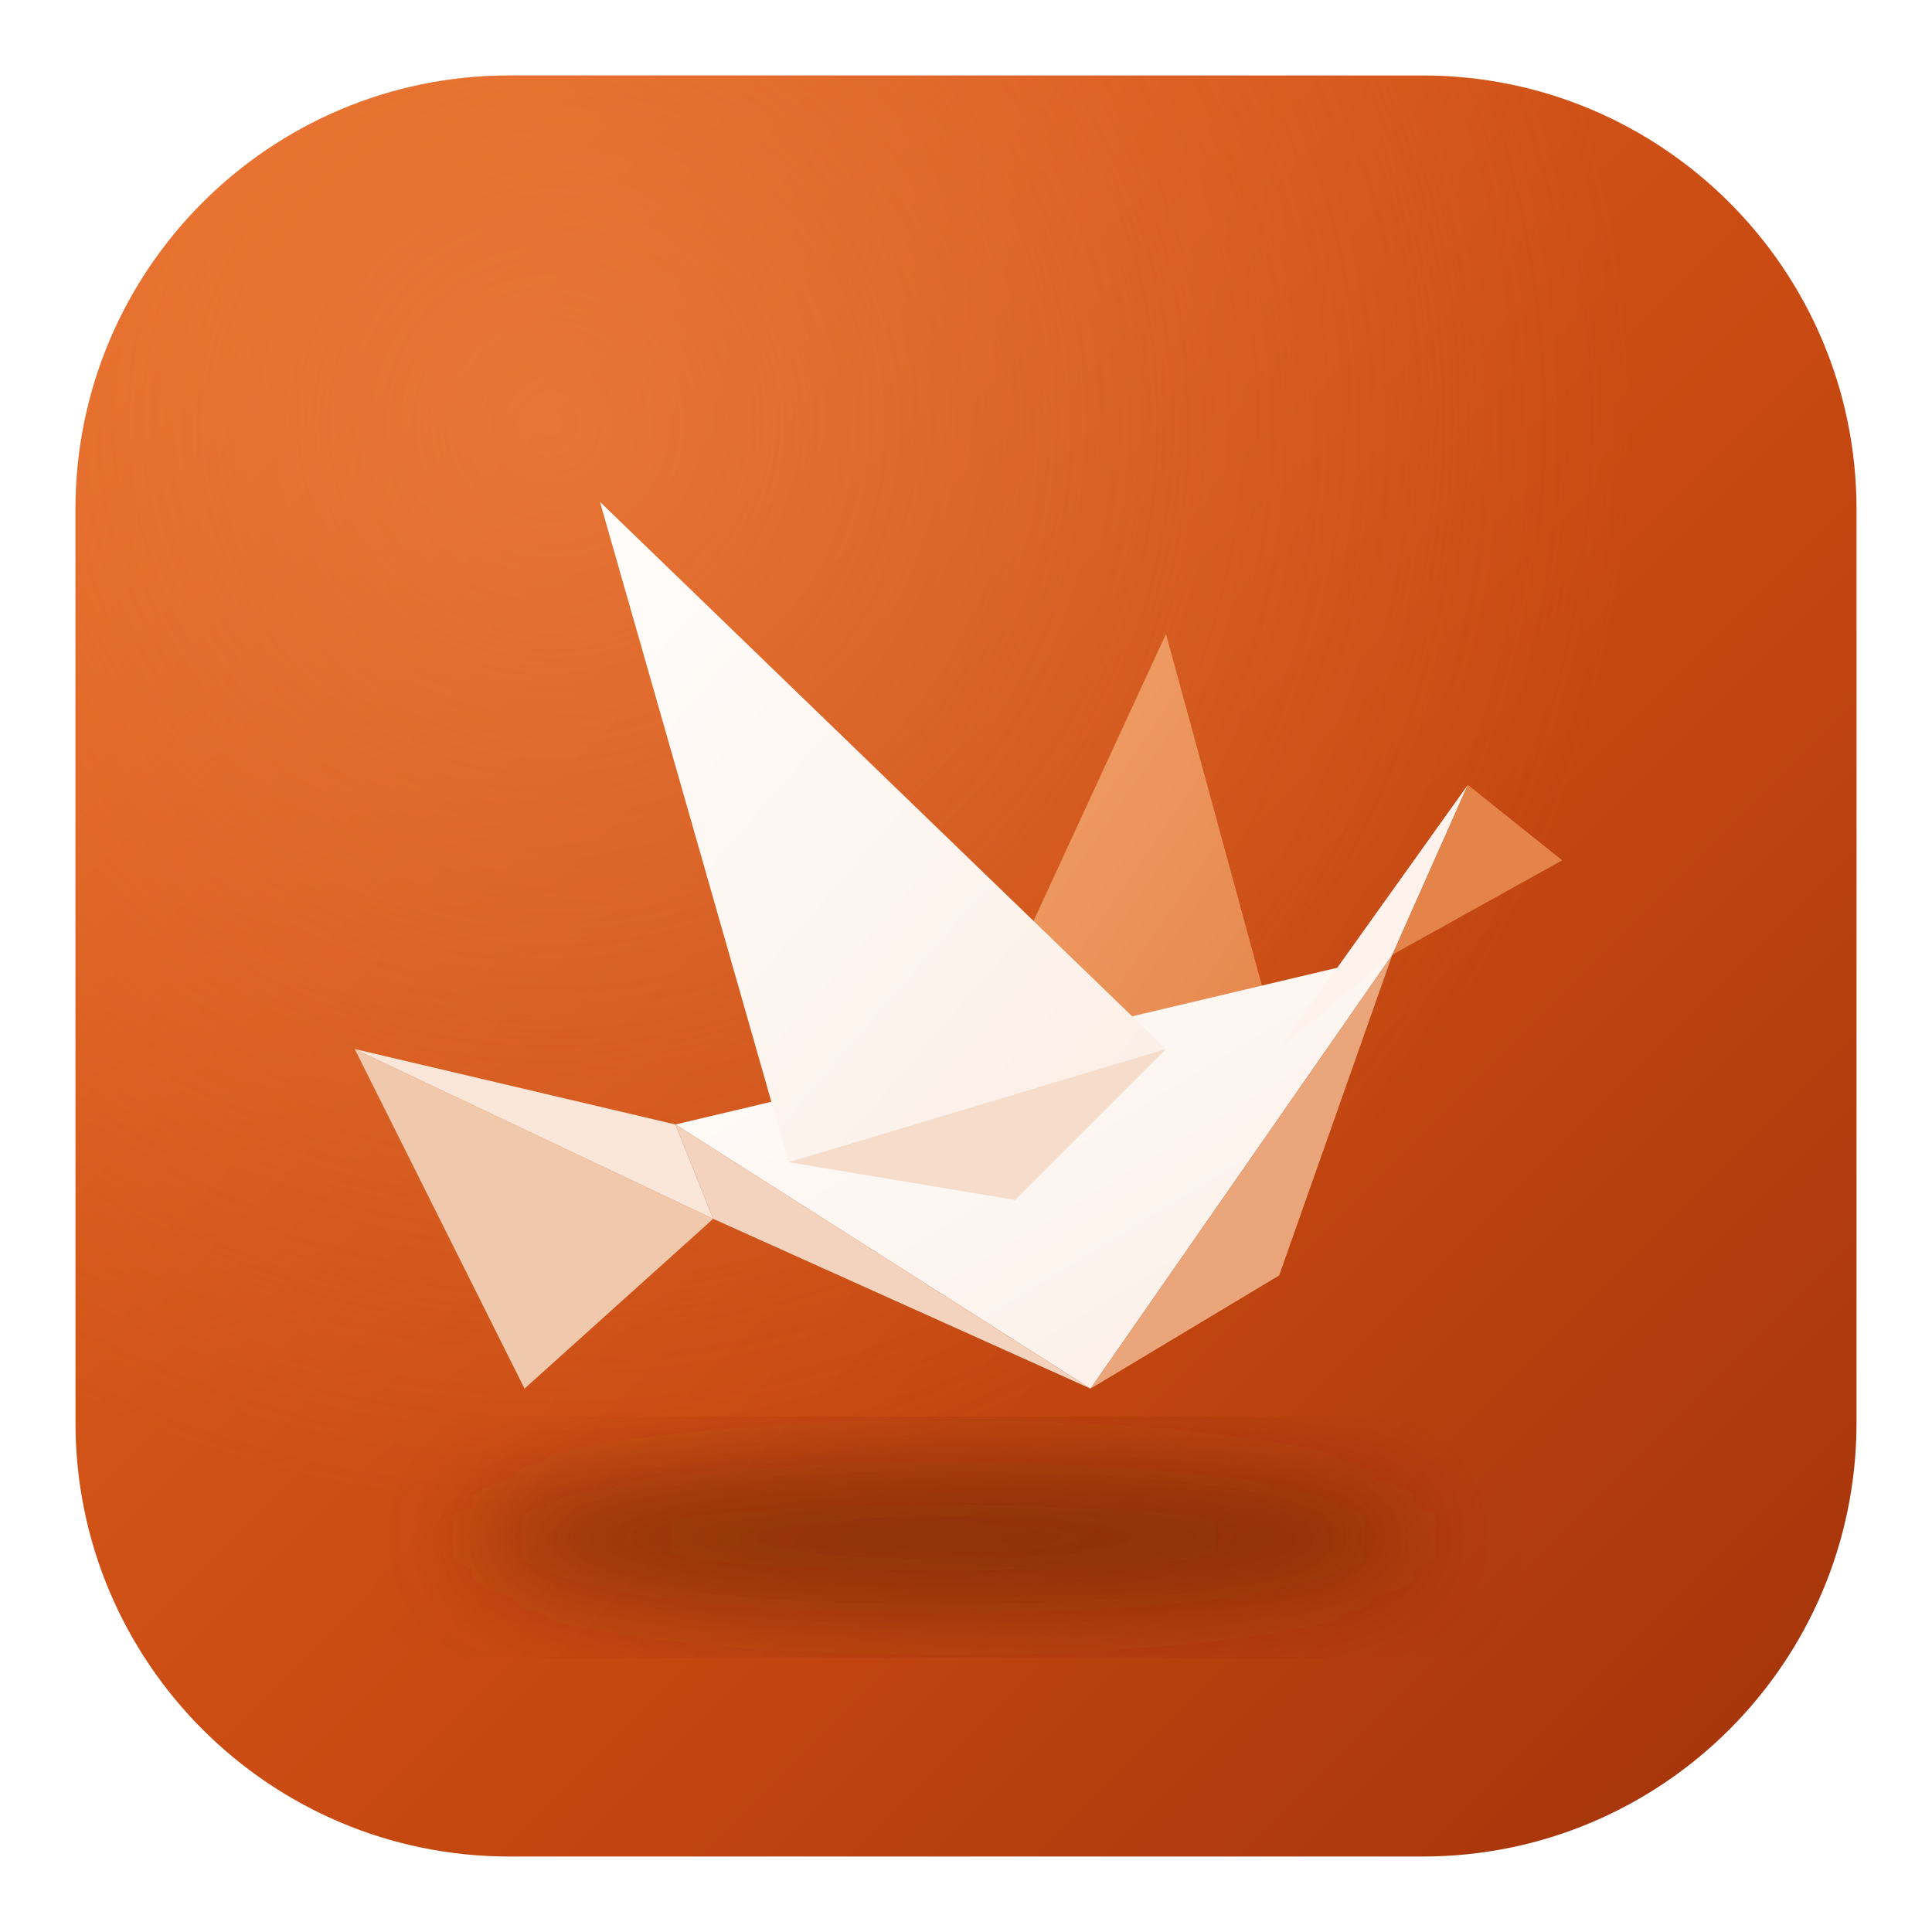
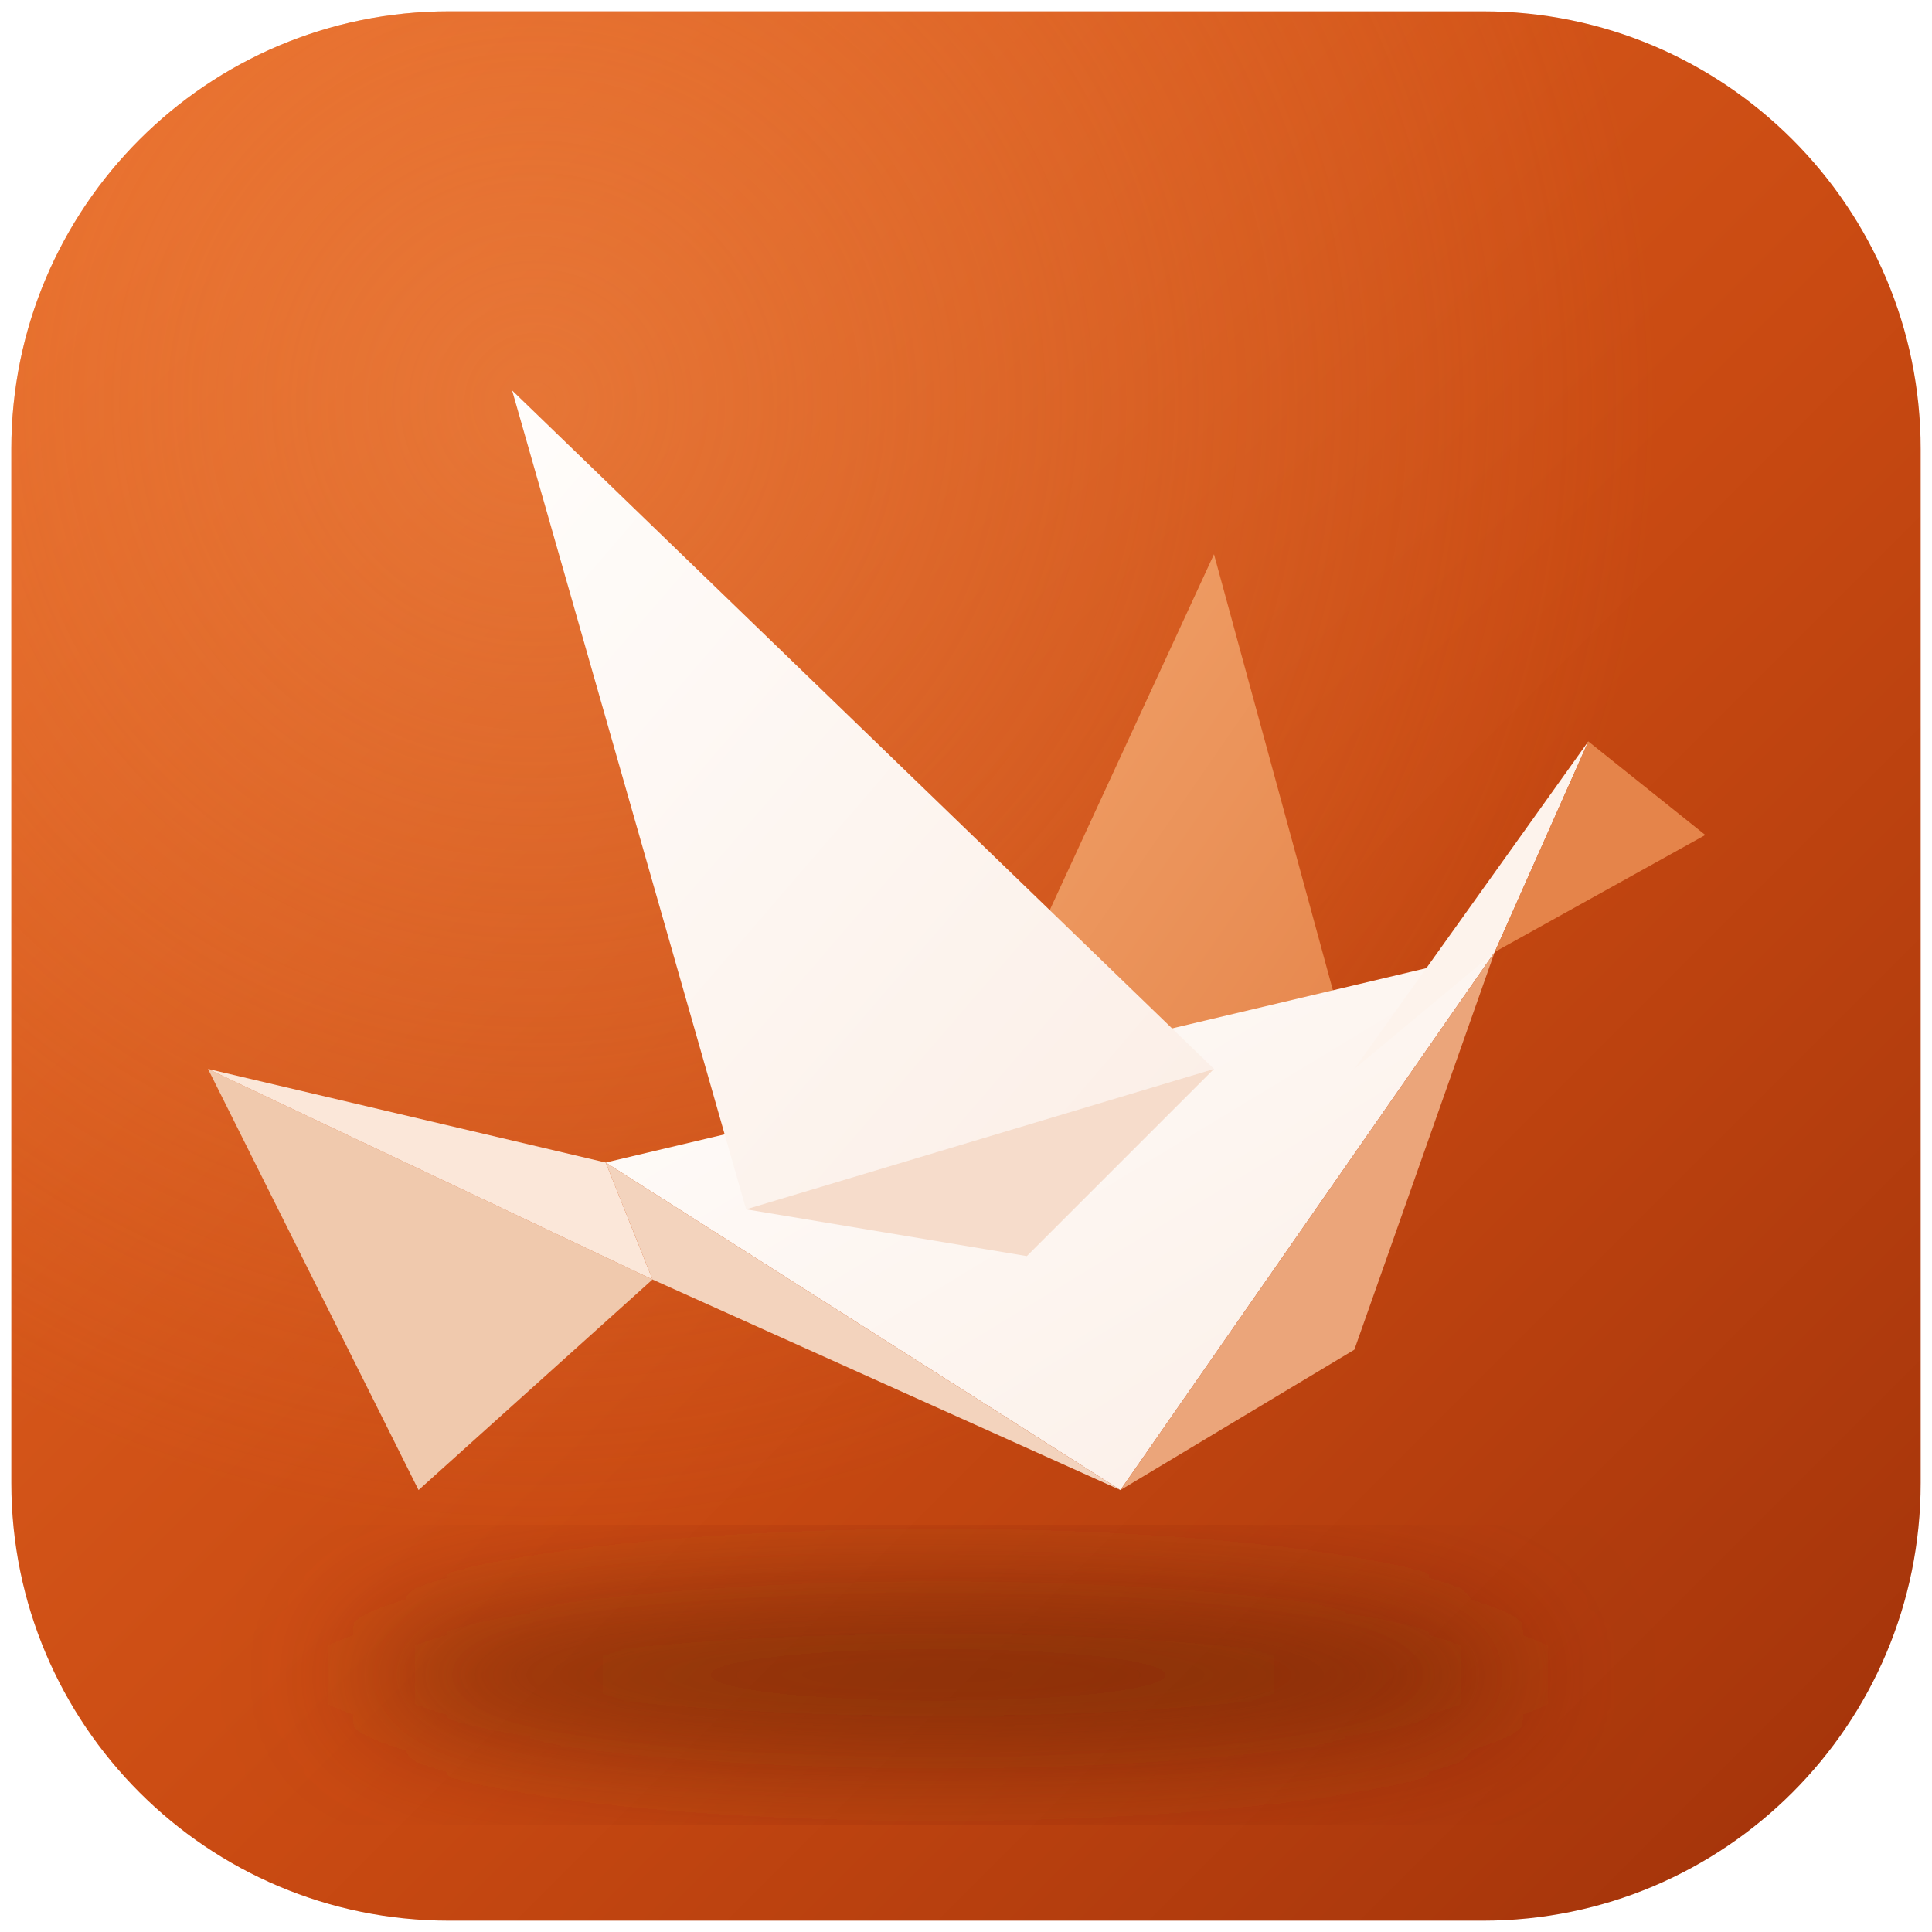
<svg xmlns="http://www.w3.org/2000/svg" viewBox="0 0 1024 1024">
  <defs>
    <linearGradient id="bg" x1="0" y1="0" x2="1" y2="1">
      <stop offset="0" stop-color="#e86a26" />
      <stop offset=".55" stop-color="#c94a12" />
      <stop offset="1" stop-color="#a1320a" />
    </linearGradient>
    <radialGradient id="hl" cx=".27" cy=".2" r=".6">
      <stop offset="0" stop-color="#f08a4a" stop-opacity=".55" />
      <stop offset="1" stop-color="#f08a4a" stop-opacity="0" />
    </radialGradient>
    <linearGradient id="w" x1="0" y1="0" x2="1" y2="1">
      <stop offset="0" stop-color="#fffdfb" />
      <stop offset="1" stop-color="#fbeee6" />
    </linearGradient>
    <linearGradient id="p" x1="0" y1="0" x2="1" y2="1">
      <stop offset="0" stop-color="#f2a56d" />
      <stop offset="1" stop-color="#e5844a" />
    </linearGradient>
    <filter id="sh" x="-30%" y="-30%" width="160%" height="160%">
      <feGaussianBlur stdDeviation="26" />
    </filter>
  </defs>
-   <rect x="40" y="40" width="944" height="944" rx="230" fill="url(#bg)" />
-   <rect x="40" y="40" width="944" height="944" rx="230" fill="url(#hl)" />
-   <ellipse cx="500" cy="815" rx="250" ry="40" fill="#5a1a02" opacity=".5" filter="url(#sh)" />
-   <g transform="translate(-22,36)">
-     <path d="M520 560 L640 300 L700 520 Z" fill="url(#p)" />
-     <path d="M210 520 L400 610 L300 700 Z" fill="#f0c9ad" />
-     <path d="M210 520 L400 610 L380 560 Z" fill="#fbe7d9" />
-     <path d="M380 560 L760 470 L600 700 Z" fill="url(#w)" />
-     <path d="M400 610 L600 700 L380 560 Z" fill="#f3d3bd" />
-     <path d="M600 700 L760 470 L700 640 Z" fill="#eba57a" />
-     <path d="M700 520 L800 380 L760 470 Z" fill="#fdf3ec" />
-     <path d="M800 380 L760 470 L850 420 Z" fill="#e5844a" />
-     <path d="M440 580 L340 230 L640 520 Z" fill="url(#w)" />
-     <path d="M440 580 L640 520 L560 600 Z" fill="#f6dccb" />
+   <rect x="6" y="6" width="1012" height="1012" rx="232" fill="url(#bg)" />
+   <rect x="6" y="6" width="1012" height="1012" rx="232" fill="url(#hl)" />
+   <g transform="translate(512 512) scale(1.24) translate(-512 -512)">
+     <ellipse cx="500" cy="815" rx="250" ry="40" fill="#5a1a02" opacity=".5" filter="url(#sh)" />
+     <g transform="translate(-22,36)">
+       <path d="M520 560 L640 300 L700 520 Z" fill="url(#p)" />
+       <path d="M210 520 L400 610 L300 700 Z" fill="#f0c9ad" />
+       <path d="M210 520 L400 610 L380 560 Z" fill="#fbe7d9" />
+       <path d="M380 560 L760 470 L600 700 Z" fill="url(#w)" />
+       <path d="M400 610 L600 700 L380 560 Z" fill="#f3d3bd" />
+       <path d="M600 700 L760 470 L700 640 Z" fill="#eba57a" />
+       <path d="M700 520 L800 380 L760 470 Z" fill="#fdf3ec" />
+       <path d="M800 380 L760 470 L850 420 Z" fill="#e5844a" />
+       <path d="M440 580 L340 230 L640 520 Z" fill="url(#w)" />
+       <path d="M440 580 L640 520 L560 600 Z" fill="#f6dccb" />
+     </g>
  </g>
</svg>
